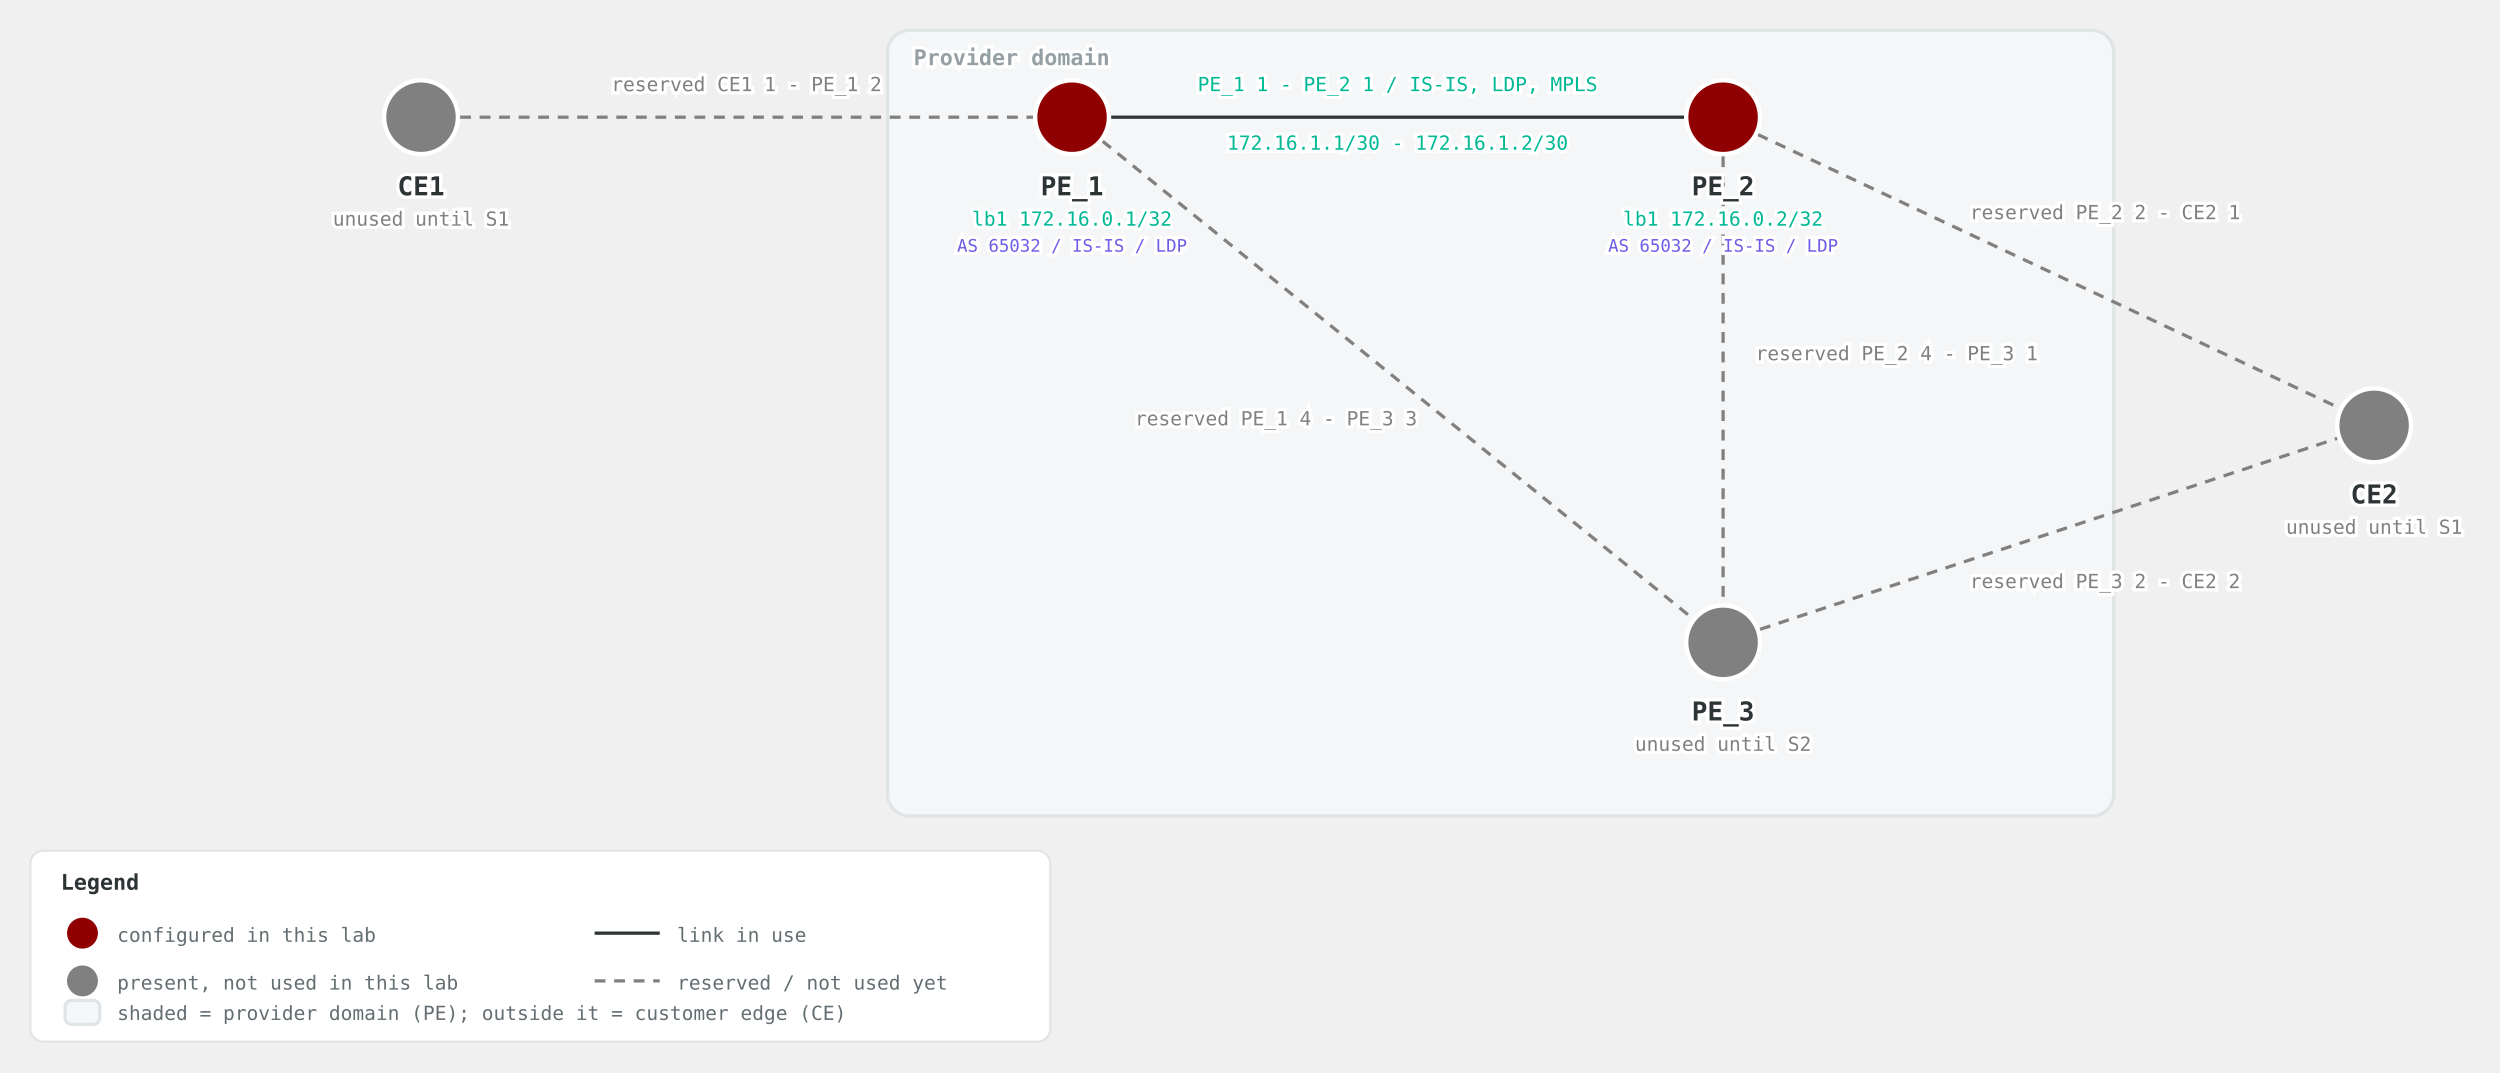
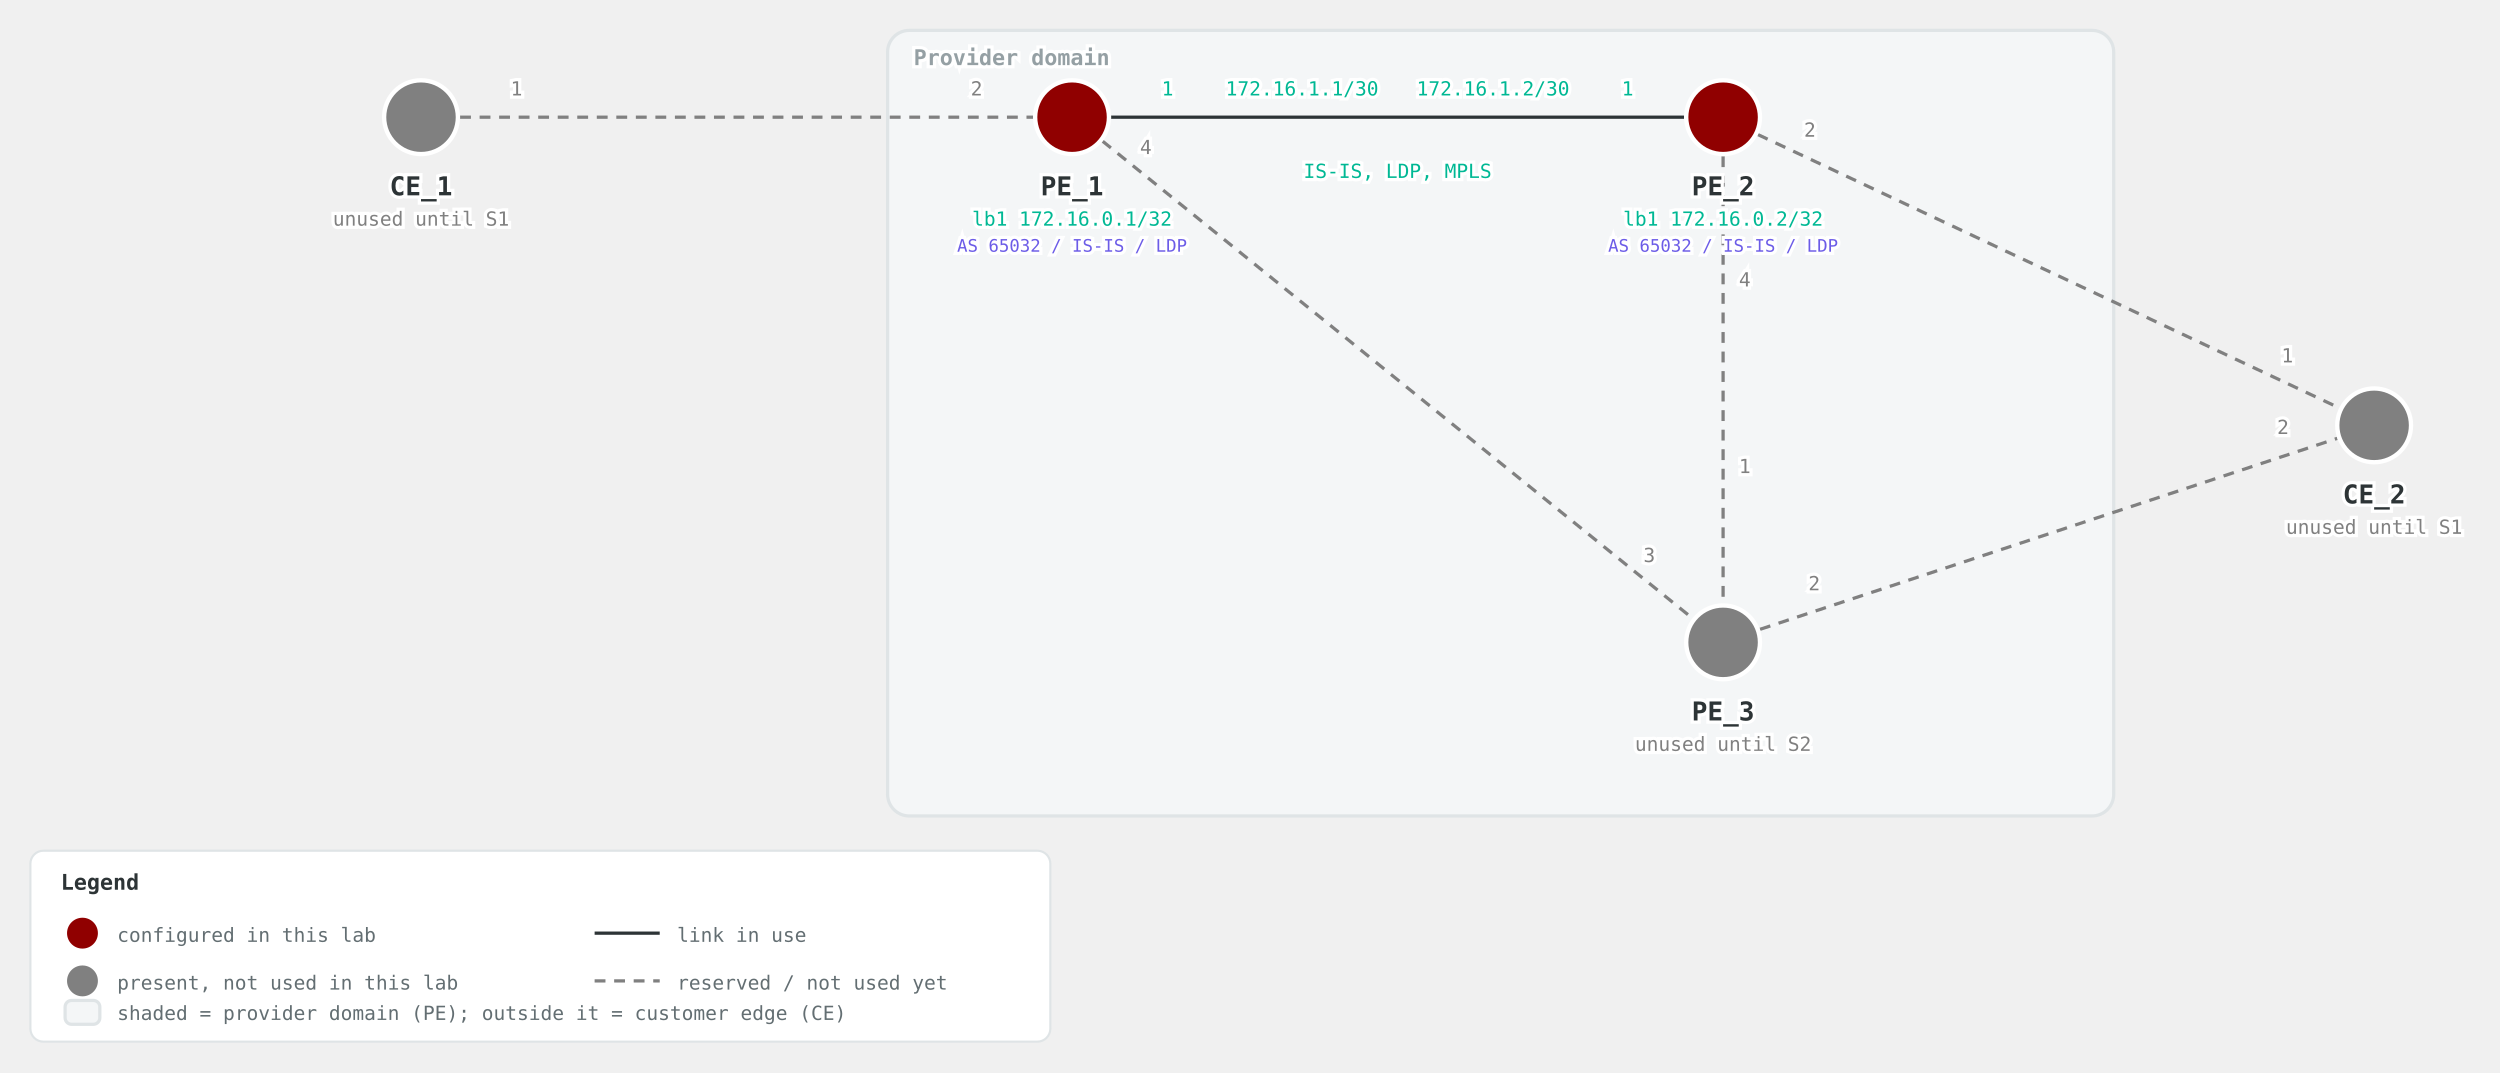
<svg xmlns="http://www.w3.org/2000/svg" viewBox="26 124 1152 494" width="100%" font-family="Consolas, Monaco, monospace">
  <style>.node{font-size:12px;font-weight:bold;fill:#2d3436;text-anchor:middle;paint-order:stroke;stroke:#fff;stroke-width:3}.sub{font-size:9px;fill:#00b894;text-anchor:middle;paint-order:stroke;stroke:#fff;stroke-width:3}.route{font-size:8px;fill:#6c5ce7;text-anchor:middle;paint-order:stroke;stroke:#fff;stroke-width:3}.note{font-size:9px;fill:#808080;text-anchor:middle;paint-order:stroke;stroke:#fff;stroke-width:3}.link{stroke:#2d3436;stroke-width:1.5}.unused{stroke:#808080;stroke-width:1.5;stroke-dasharray:5 4}.lg{font-size:9px;fill:#636e72;paint-order:stroke;stroke:#fff;stroke-width:3}.lg-h{font-size:10px;font-weight:bold;fill:#2d3436;paint-order:stroke;stroke:#fff;stroke-width:3}.lg-p{fill:#fff;stroke:#dfe4e6;stroke-width:1}.pd{fill:#f4f6f7;stroke:#dfe4e6;stroke-width:1.5}.pd-t{font-size:10px;font-weight:bold;fill:#95a0a4;paint-order:stroke;stroke:#fff;stroke-width:3}</style>
  <defs>
    <symbol id="active" viewBox="0 0 36 36">
      <circle cx="18" cy="18" r="17" fill="#900000" stroke="#fff" stroke-width="2" />
    </symbol>
    <symbol id="inactive" viewBox="0 0 36 36">
      <circle cx="18" cy="18" r="17" fill="#808080" stroke="#fff" stroke-width="2" />
    </symbol>
  </defs>
  <rect x="435" y="138" width="565" height="362" rx="10" class="pd" />
  <text x="447" y="154" class="pd-t">Provider domain</text>
  <line x1="238" y1="178" x2="502" y2="178" class="unused" />
-   <text x="370" y="166" class="note">reserved CE1 1 - PE_1 2</text>
+   <text x="264" y="168" class="note">1</text>
+   <text x="476" y="168" class="note">2</text>
  <line x1="538" y1="178" x2="802" y2="178" class="link" />
-   <text x="670" y="166" class="sub">PE_1 1 - PE_2 1 / IS-IS, LDP, MPLS</text>
-   <text x="670" y="193" class="sub">172.16.1.1/30 - 172.16.1.2/30</text>
+   <text x="564" y="168" class="sub">1</text>
+   <text x="776" y="168" class="sub">1</text>
+   <text x="626" y="168" class="sub">172.16.1.1/30</text>
+   <text x="714" y="168" class="sub">172.16.1.2/30</text>
+   <text x="670" y="206" class="sub">IS-IS, LDP, MPLS</text>
  <line x1="820" y1="196" x2="820" y2="402" class="unused" />
-   <text x="900" y="290" class="note">reserved PE_2 4 - PE_3 1</text>
+   <text x="830" y="256" class="note" text-anchor="start">4</text>
+   <text x="830" y="342" class="note" text-anchor="start">1</text>
  <line x1="534" y1="189" x2="806" y2="409" class="unused" />
-   <text x="614" y="320" class="note">reserved PE_1 4 - PE_3 3</text>
+   <text x="554" y="195" class="note">4</text>
+   <text x="786" y="383" class="note">3</text>
  <line x1="837" y1="414" x2="1103" y2="326" class="unused" />
-   <text x="996" y="395" class="note">reserved PE_3 2 - CE2 2</text>
+   <text x="1078" y="324" class="note">2</text>
+   <text x="862" y="396" class="note">2</text>
  <line x1="836" y1="186" x2="1104" y2="312" class="unused" />
-   <text x="996" y="225" class="note">reserved PE_2 2 - CE2 1</text>
+   <text x="1080" y="291" class="note">1</text>
+   <text x="860" y="187" class="note">2</text>
  <use href="#inactive" x="202" y="160" width="36" height="36" />
-   <text x="220" y="214" class="node">CE1</text>
+   <text x="220" y="214" class="node">CE_1</text>
  <text x="220" y="228" class="note">unused until S1</text>
  <use href="#active" x="502" y="160" width="36" height="36" />
  <text x="520" y="214" class="node">PE_1</text>
  <text x="520" y="228" class="sub">lb1 172.16.0.1/32</text>
  <text x="520" y="240" class="route">AS 65032 / IS-IS / LDP</text>
  <use href="#active" x="802" y="160" width="36" height="36" />
  <text x="820" y="214" class="node">PE_2</text>
  <text x="820" y="228" class="sub">lb1 172.16.0.2/32</text>
  <text x="820" y="240" class="route">AS 65032 / IS-IS / LDP</text>
  <use href="#inactive" x="802" y="402" width="36" height="36" />
  <text x="820" y="456" class="node">PE_3</text>
  <text x="820" y="470" class="note">unused until S2</text>
  <use href="#inactive" x="1102" y="302" width="36" height="36" />
-   <text x="1120" y="356" class="node">CE2</text>
+   <text x="1120" y="356" class="node">CE_2</text>
  <text x="1120" y="370" class="note">unused until S1</text>
  <g>
    <rect x="40" y="516" width="470" height="88" rx="6" class="lg-p" />
    <text x="54" y="534" class="lg-h">Legend</text>
    <use href="#active" x="56" y="546" width="16" height="16" />
    <text x="80" y="558" class="lg">configured in this lab</text>
    <use href="#inactive" x="56" y="568" width="16" height="16" />
    <text x="80" y="580" class="lg">present, not used in this lab</text>
    <line x1="300" y1="554" x2="330" y2="554" class="link" />
    <text x="338" y="558" class="lg">link in use</text>
    <line x1="300" y1="576" x2="330" y2="576" class="unused" />
    <text x="338" y="580" class="lg">reserved / not used yet</text>
    <rect x="56" y="585" width="16" height="11" rx="3" class="pd" />
    <text x="80" y="594" class="lg">shaded = provider domain (PE); outside it = customer edge (CE)</text>
  </g>
</svg>
